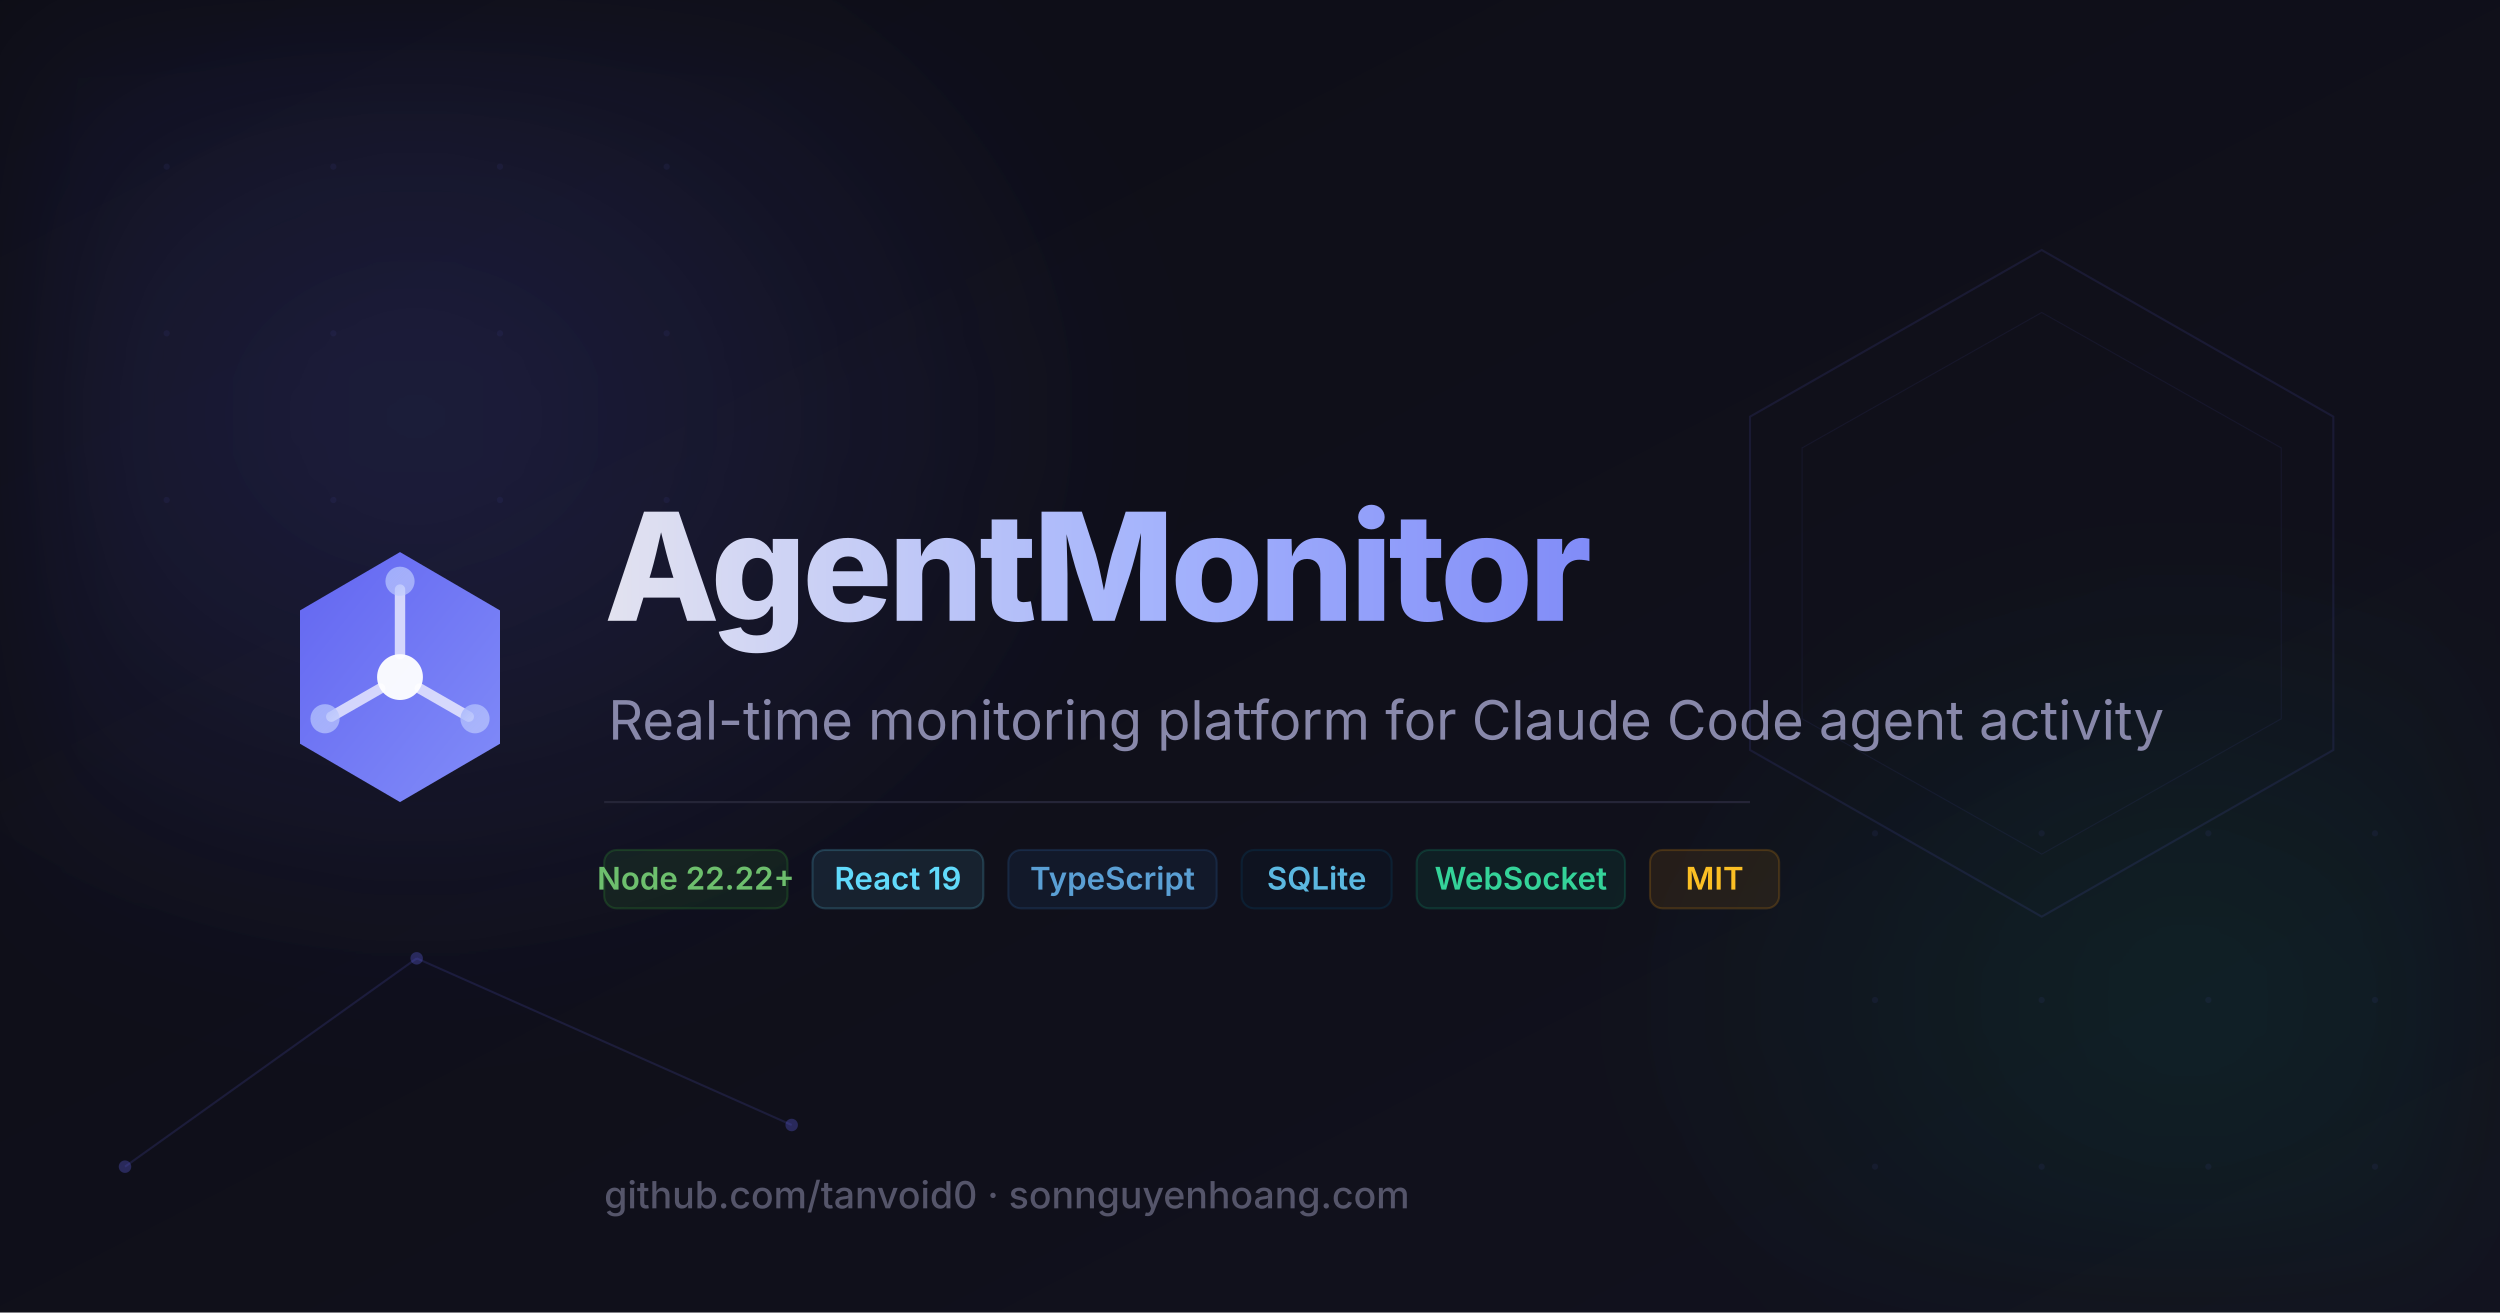
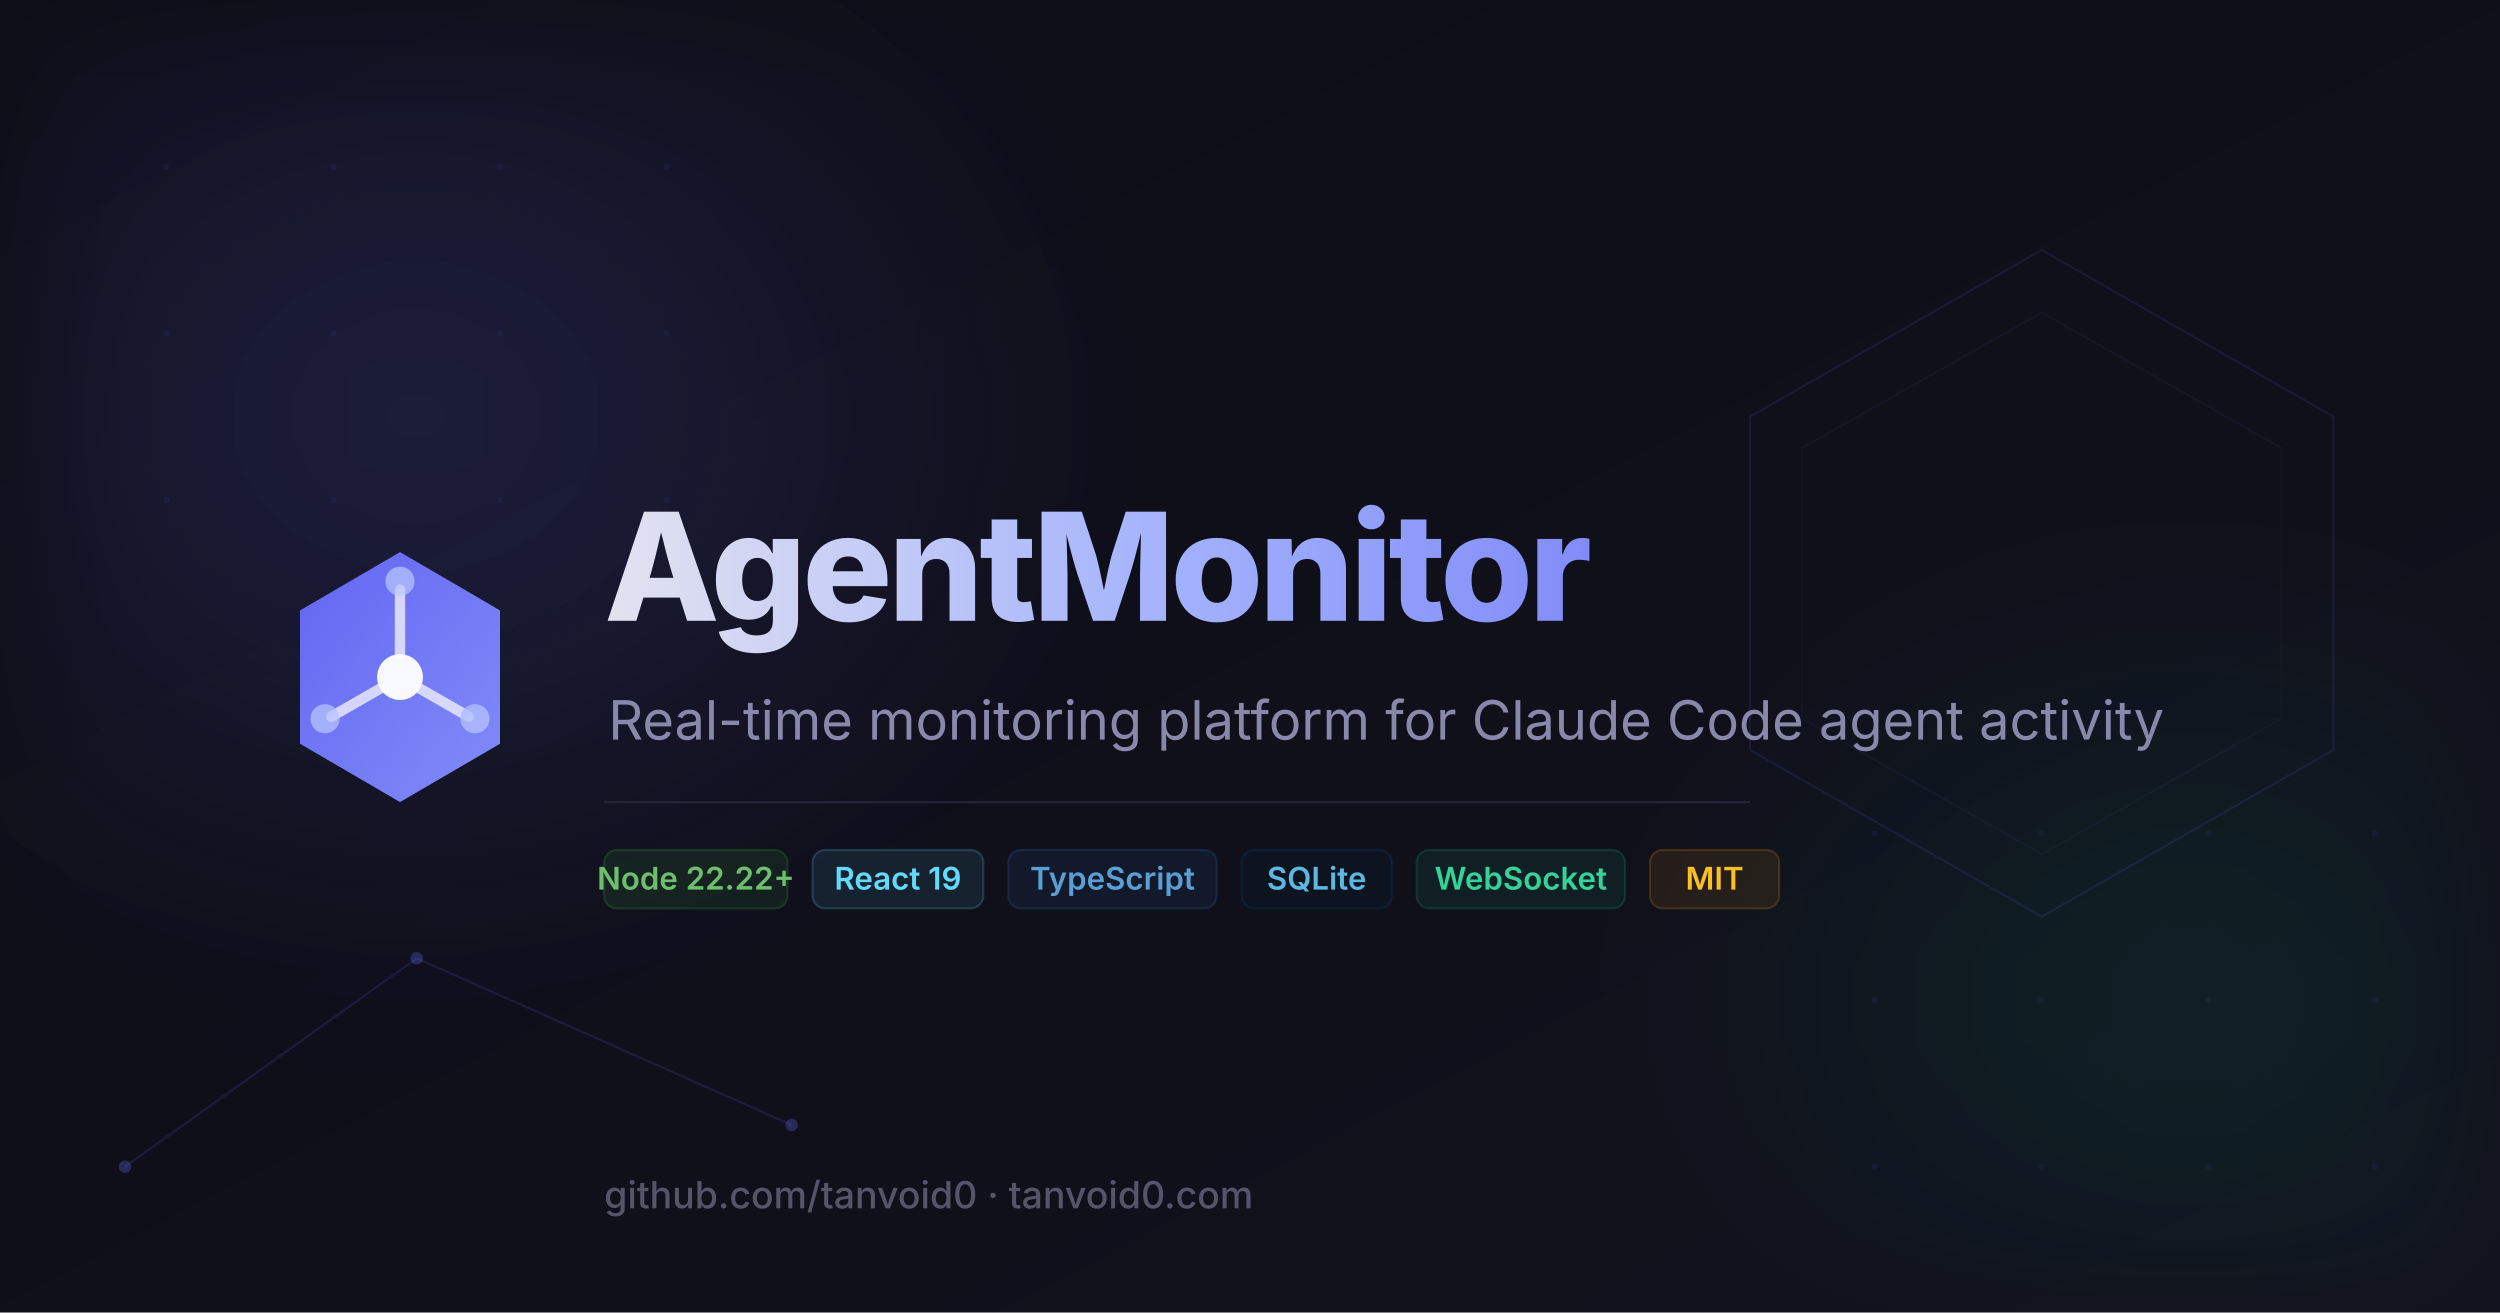
<svg xmlns="http://www.w3.org/2000/svg" viewBox="0 0 1200 630" width="1200" height="630">
  <defs>
    <linearGradient id="bgGrad" x1="0%" y1="0%" x2="100%" y2="100%">
      <stop offset="0%" stop-color="#0d0d16" />
      <stop offset="100%" stop-color="#12121e" />
    </linearGradient>
    <linearGradient id="hexGrad" x1="0%" y1="0%" x2="100%" y2="100%">
      <stop offset="0%" stop-color="#6366f1" />
      <stop offset="100%" stop-color="#818cf8" />
    </linearGradient>
    <linearGradient id="nodeGrad" x1="0%" y1="0%" x2="100%" y2="100%">
      <stop offset="0%" stop-color="#a5b4fc" stop-opacity="0.9" />
      <stop offset="100%" stop-color="#c7d2fe" stop-opacity="0.6" />
    </linearGradient>
    <linearGradient id="titleGrad" x1="0%" y1="0%" x2="100%" y2="0%">
      <stop offset="0%" stop-color="#e2e2f0" />
      <stop offset="55%" stop-color="#a5b4fc" />
      <stop offset="100%" stop-color="#818cf8" />
    </linearGradient>
    <radialGradient id="glow1" cx="50%" cy="50%" r="50%">
      <stop offset="0%" stop-color="#6366f1" stop-opacity="0.18" />
      <stop offset="100%" stop-color="#6366f1" stop-opacity="0" />
    </radialGradient>
    <radialGradient id="glow2" cx="50%" cy="50%" r="50%">
      <stop offset="0%" stop-color="#10b981" stop-opacity="0.10" />
      <stop offset="100%" stop-color="#10b981" stop-opacity="0" />
    </radialGradient>
    <filter id="blur1">
      <feGaussianBlur stdDeviation="40" />
    </filter>
  </defs>
  <rect width="1200" height="630" fill="url(#bgGrad)" />
  <ellipse cx="200" cy="200" rx="340" ry="280" fill="url(#glow1)" filter="url(#blur1)" />
  <ellipse cx="1050" cy="480" rx="280" ry="220" fill="url(#glow2)" filter="url(#blur1)" />
  <g opacity="0.07" fill="#6366f1">
    <circle cx="80" cy="80" r="1.5" />
    <circle cx="160" cy="80" r="1.5" />
    <circle cx="240" cy="80" r="1.5" />
    <circle cx="320" cy="80" r="1.5" />
    <circle cx="80" cy="160" r="1.5" />
    <circle cx="160" cy="160" r="1.5" />
    <circle cx="240" cy="160" r="1.5" />
    <circle cx="320" cy="160" r="1.5" />
    <circle cx="80" cy="240" r="1.5" />
    <circle cx="160" cy="240" r="1.5" />
    <circle cx="240" cy="240" r="1.5" />
    <circle cx="320" cy="240" r="1.5" />
    <circle cx="900" cy="400" r="1.5" />
    <circle cx="980" cy="400" r="1.5" />
    <circle cx="1060" cy="400" r="1.5" />
    <circle cx="1140" cy="400" r="1.5" />
    <circle cx="900" cy="480" r="1.5" />
    <circle cx="980" cy="480" r="1.5" />
    <circle cx="1060" cy="480" r="1.5" />
    <circle cx="1140" cy="480" r="1.5" />
    <circle cx="900" cy="560" r="1.5" />
    <circle cx="980" cy="560" r="1.5" />
    <circle cx="1060" cy="560" r="1.5" />
    <circle cx="1140" cy="560" r="1.5" />
  </g>
  <polygon points="980,120 1120,200 1120,360 980,440 840,360 840,200" fill="none" stroke="#6366f1" stroke-width="1" opacity="0.12" />
  <polygon points="980,150 1095,215 1095,345 980,410 865,345 865,215" fill="none" stroke="#6366f1" stroke-width="0.5" opacity="0.08" />
  <line x1="60" y1="560" x2="200" y2="460" stroke="#6366f1" stroke-width="1" opacity="0.15" />
  <line x1="200" y1="460" x2="380" y2="540" stroke="#6366f1" stroke-width="1" opacity="0.15" />
  <circle cx="60" cy="560" r="3" fill="#6366f1" opacity="0.3" />
  <circle cx="200" cy="460" r="3" fill="#6366f1" opacity="0.3" />
  <circle cx="380" cy="540" r="3" fill="#6366f1" opacity="0.3" />
  <g transform="translate(128, 265)">
    <polygon points="64,0 112,28 112,92 64,120 16,92 16,28" fill="url(#hexGrad)" />
    <circle cx="64" cy="60" r="11" fill="white" opacity="0.95" />
    <line x1="64" y1="49" x2="64" y2="18" stroke="white" stroke-width="5" stroke-linecap="round" opacity="0.7" />
    <line x1="73.5" y1="65.5" x2="97" y2="79" stroke="white" stroke-width="5" stroke-linecap="round" opacity="0.7" />
    <line x1="54.5" y1="65.5" x2="31" y2="79" stroke="white" stroke-width="5" stroke-linecap="round" opacity="0.7" />
    <circle cx="64" cy="14" r="7" fill="url(#nodeGrad)" />
    <circle cx="100" cy="80" r="7" fill="url(#nodeGrad)" />
    <circle cx="28" cy="80" r="7" fill="url(#nodeGrad)" />
  </g>
  <text x="290" y="298" font-family="'Inter', 'Helvetica Neue', Arial, sans-serif" font-size="72" font-weight="800" letter-spacing="-2" fill="url(#titleGrad)">AgentMonitor</text>
  <text x="292" y="355" font-family="'Inter', 'Helvetica Neue', Arial, sans-serif" font-size="26" font-weight="400" fill="#8888aa">Real-time monitoring platform for Claude Code agent activity</text>
  <line x1="290" y1="385" x2="840" y2="385" stroke="#252538" stroke-width="1" />
  <g transform="translate(290, 408)" font-family="'Inter', 'Helvetica Neue', Arial, sans-serif" font-size="15" font-weight="600">
    <rect x="0" y="0" width="88" height="28" rx="6" fill="#33993320" stroke="#33993340" />
    <text x="44" y="19" text-anchor="middle" fill="#6dbf6d">Node 22.22+</text>
    <rect x="100" y="0" width="82" height="28" rx="6" fill="#61dafb18" stroke="#61dafb30" />
    <text x="141" y="19" text-anchor="middle" fill="#61dafb">React 19</text>
    <rect x="194" y="0" width="100" height="28" rx="6" fill="#3178c618" stroke="#3178c630" />
    <text x="244" y="19" text-anchor="middle" fill="#5a9fd4">TypeScript</text>
    <rect x="306" y="0" width="72" height="28" rx="6" fill="#003b5718" stroke="#005f8a30" />
    <text x="342" y="19" text-anchor="middle" fill="#5bb8e0">SQLite</text>
    <rect x="390" y="0" width="100" height="28" rx="6" fill="#10b98118" stroke="#10b98130" />
    <text x="440" y="19" text-anchor="middle" fill="#34d399">WebSocket</text>
    <rect x="502" y="0" width="62" height="28" rx="6" fill="#f59e0b18" stroke="#f59e0b30" />
    <text x="533" y="19" text-anchor="middle" fill="#fbbf24">MIT</text>
  </g>
-   <text x="290" y="580" font-family="'Inter', 'Helvetica Neue', Arial, sans-serif" font-size="18" font-weight="500" fill="#55556a">github.com/tanvoid0 · sonnguyenhoang.com</text>
+   <text x="290" y="580" font-family="'Inter', 'Helvetica Neue', Arial, sans-serif" font-size="18" font-weight="500" fill="#55556a">github.com/tanvoid0 · tanvoid0.com</text>
</svg>
